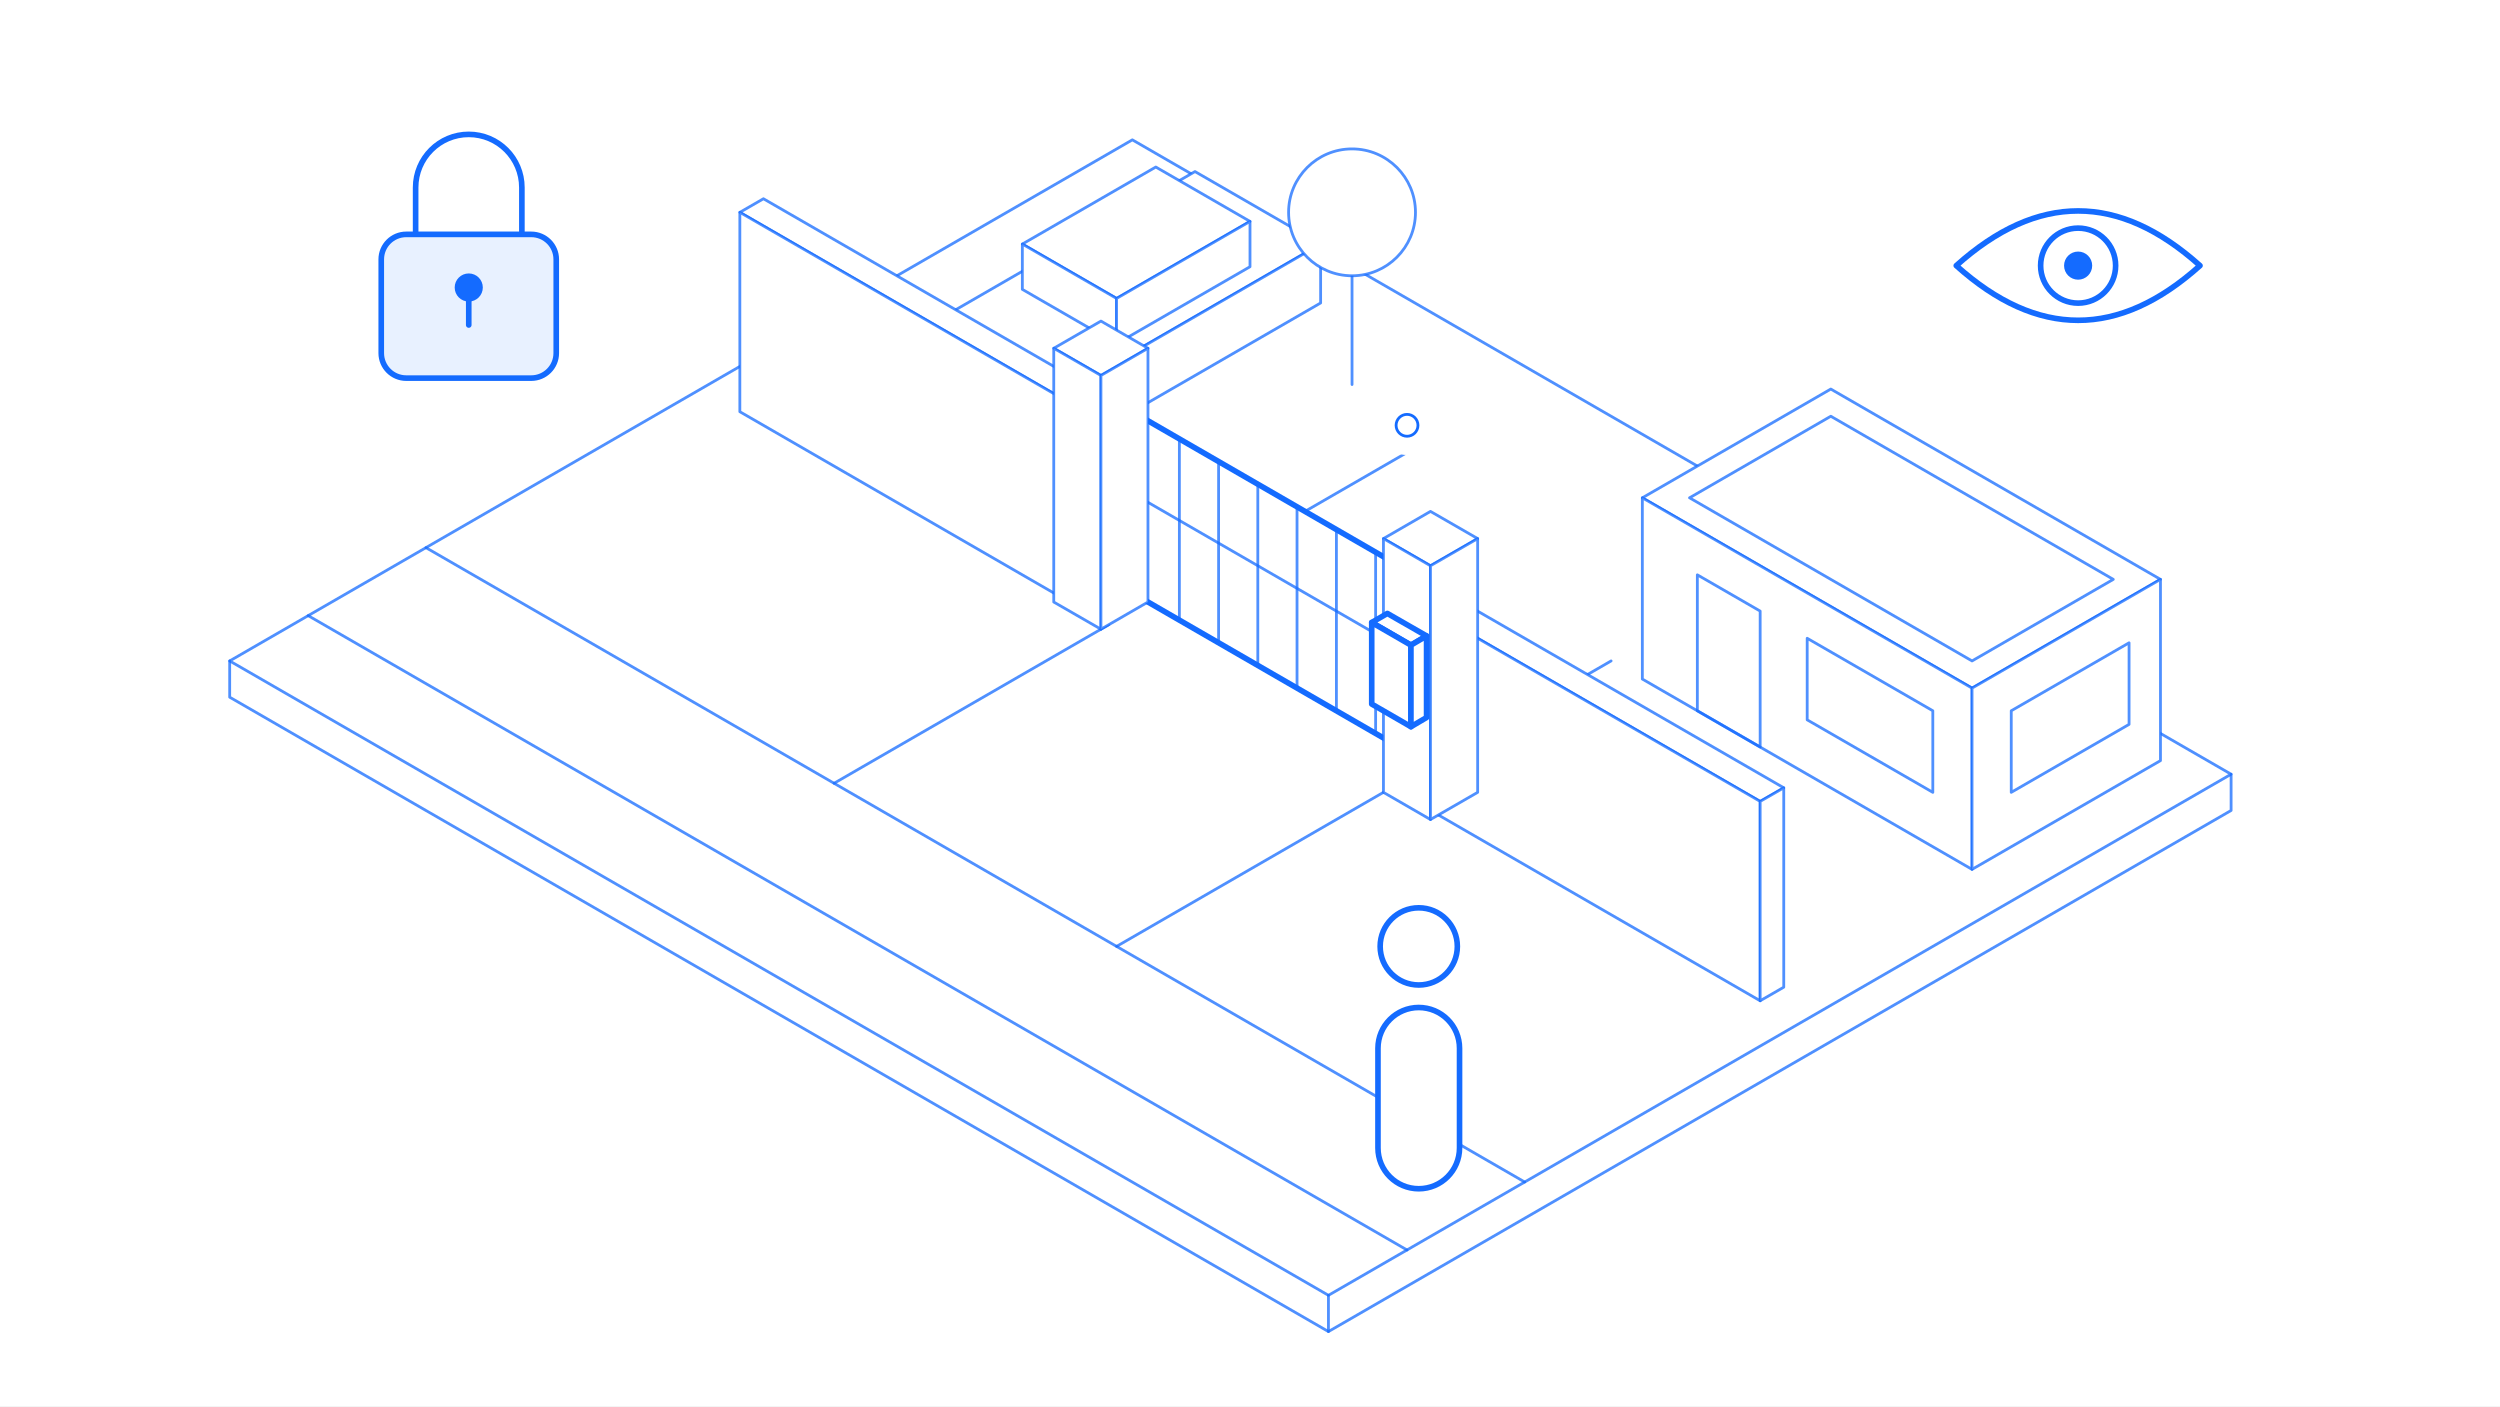
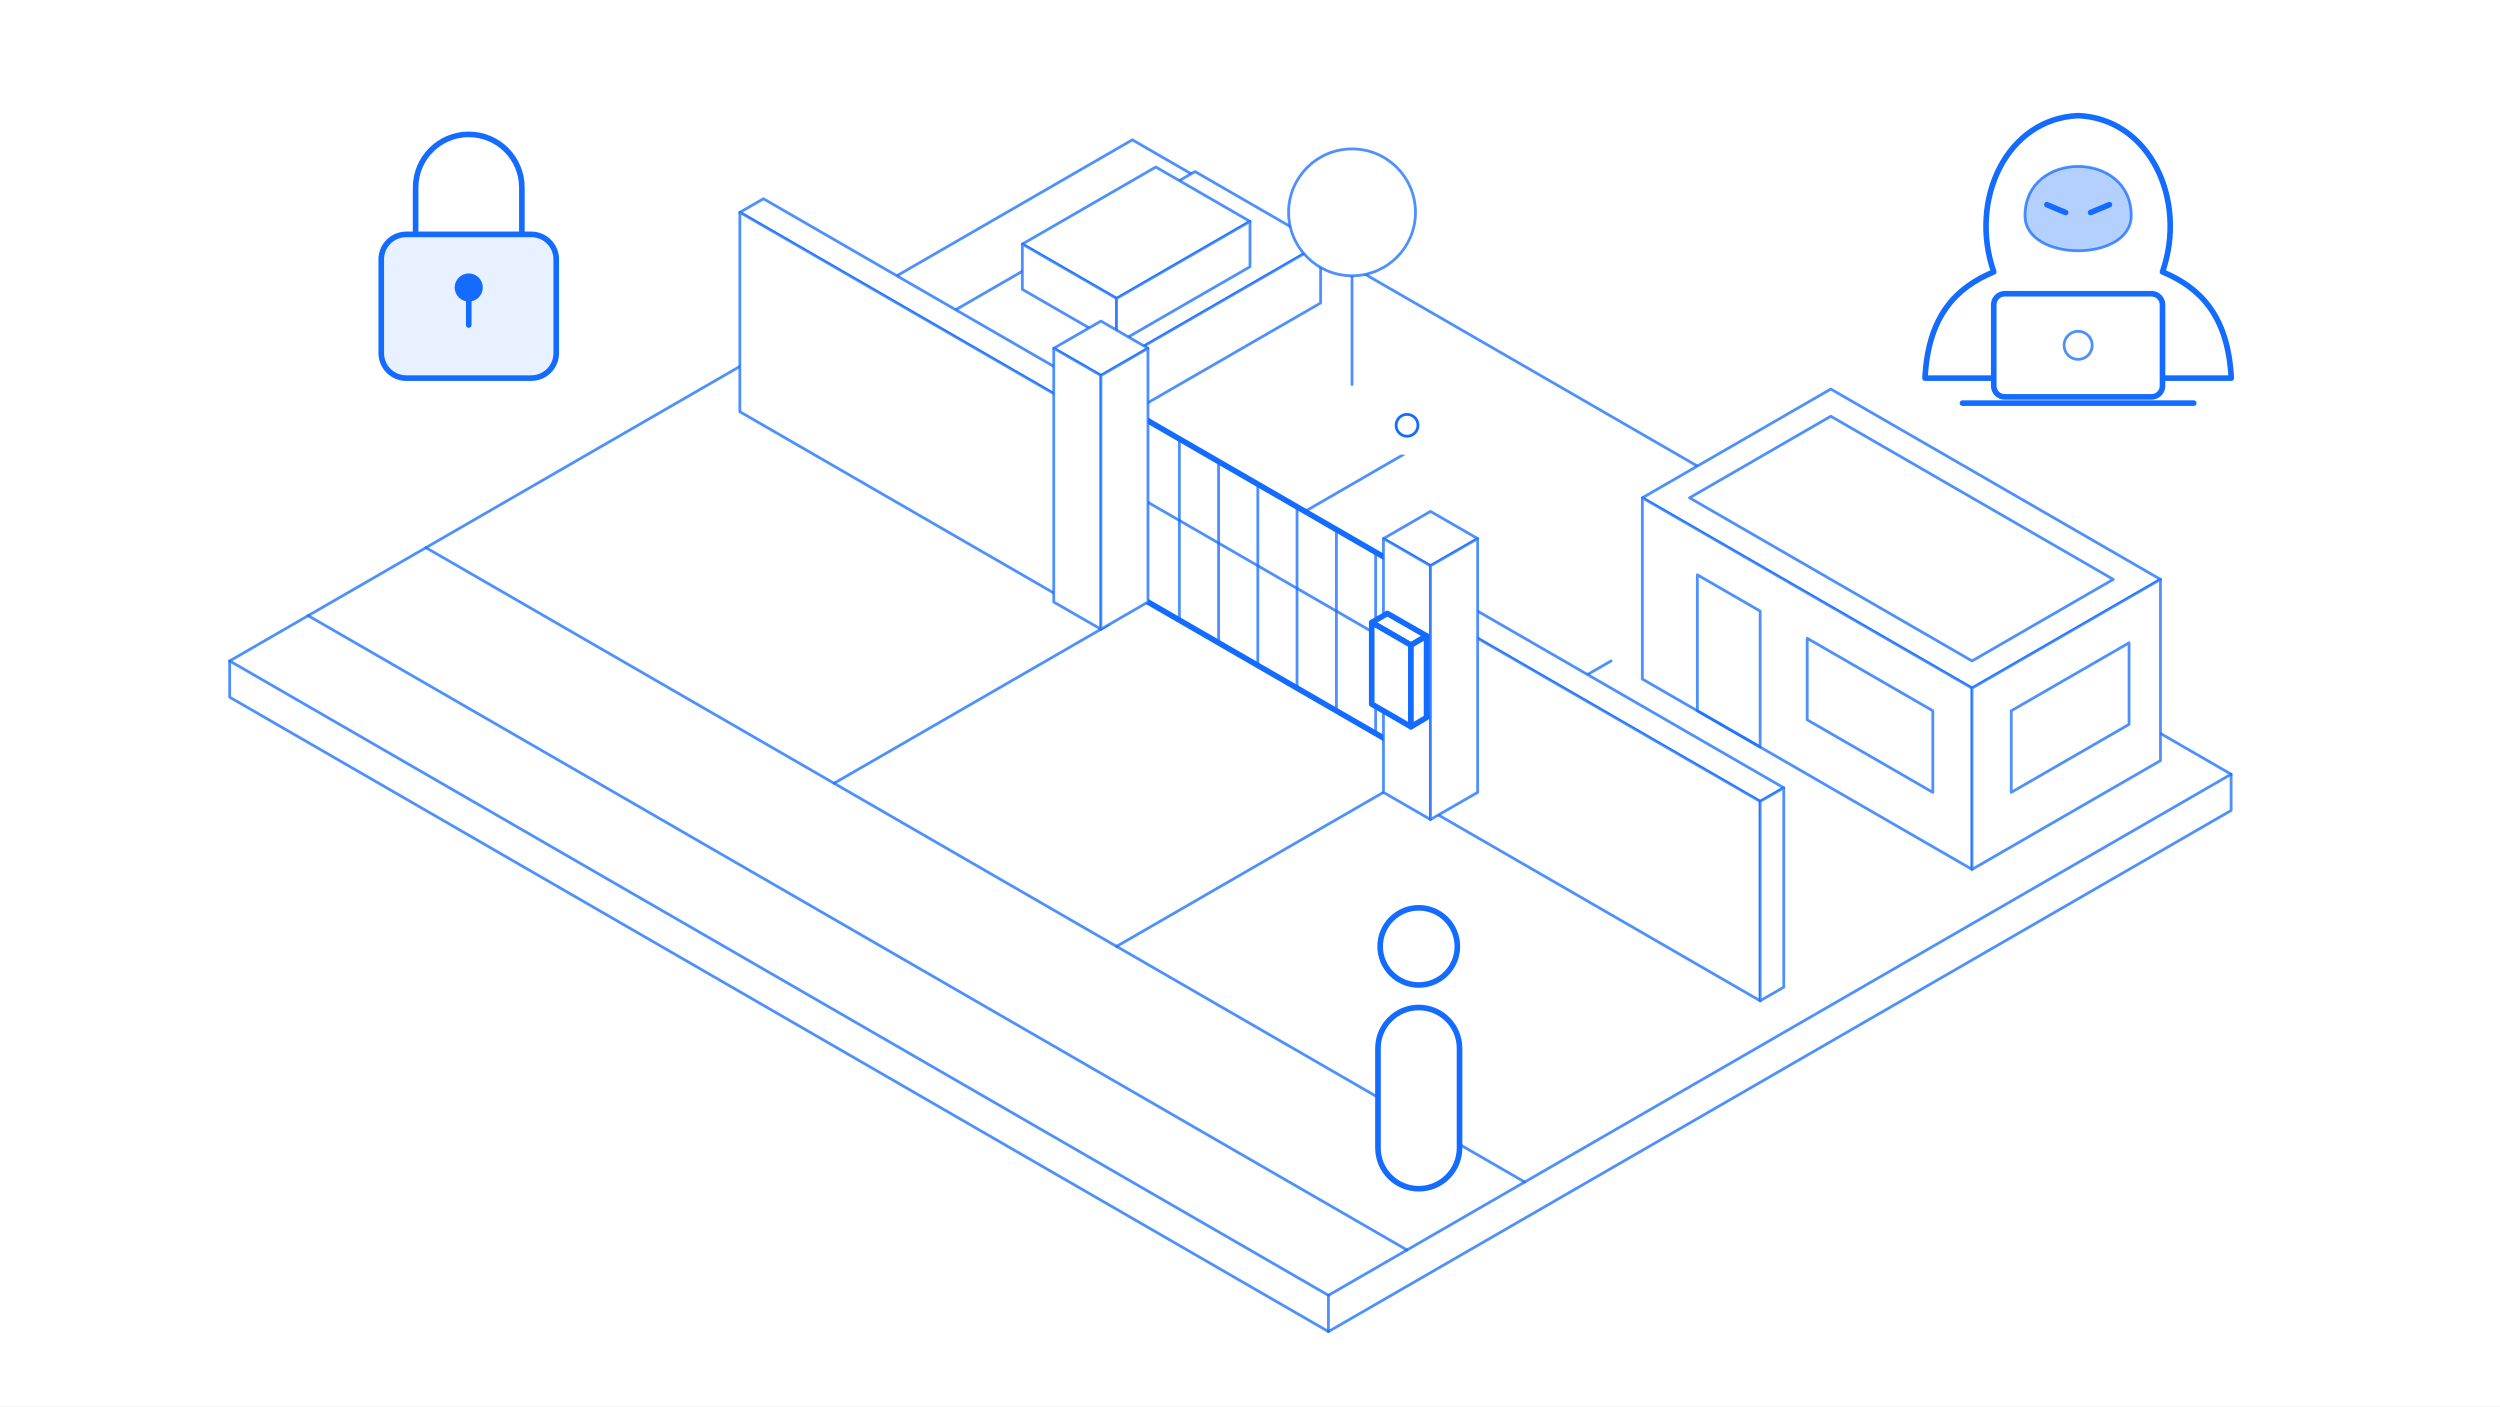
<svg xmlns="http://www.w3.org/2000/svg" viewBox="0 0 1600 900" preserveAspectRatio="xMidYMid meet" stroke-linecap="round" stroke-linejoin="round" width="1600" height="900">
  <rect width="1600" height="900" fill="#fff" />
  <g>
    <path d="M724.7 89.5L1427.9 495.5L850.2 829L147 423Z" stroke="#146BFF" fill="#fff" stroke-opacity="0.748" stroke-width="1.8" />
    <path d="M147 423L147 446.2L850.2 852.2L1427.9 518.7L1427.9 495.5" stroke="#146BFF" fill="none" stroke-opacity="0.748" stroke-width="1.8" />
    <path d="M850.2 829L850.2 852.2" stroke="#146BFF" fill="none" stroke-opacity="0.748" stroke-width="1.8" />
    <path d="M272.6 350.5L975.8 756.5" stroke="#146BFF" fill="none" stroke-opacity="0.748" stroke-width="1.8" />
    <path d="M197.2 394L900.5 800" stroke="#146BFF" fill="none" stroke-opacity="0.748" stroke-width="1.8" />
    <path d="M709.6 399.8L533.8 501.3" stroke="#146BFF" fill="none" stroke-opacity="0.748" stroke-width="1.8" />
    <path d="M890.4 504.2L714.6 605.7" stroke="#146BFF" fill="none" stroke-opacity="0.748" stroke-width="1.8" />
    <path d="M734.7 385.3L905.5 286.7" stroke="#146BFF" fill="none" stroke-opacity="0.748" stroke-width="1.8" />
    <path d="M915.5 489.7L1031.1 423" stroke="#146BFF" fill="none" stroke-opacity="0.748" stroke-width="1.8" />
    <path d="M1171.7 249L1382.7 370.8L1262.1 440.4L1051.1 318.6Z" stroke="#146BFF" fill="#fff" stroke-opacity="0.748" stroke-width="1.8" />
    <path d="M1051.1 434.6L1262.1 556.4L1262.1 440.4L1051.1 318.6Z" stroke="#146BFF" fill="#fff" stroke-opacity="0.748" stroke-width="1.8" />
    <path d="M1382.7 486.8L1262.1 556.4L1262.1 440.4L1382.7 370.8Z" stroke="#146BFF" fill="#fff" stroke-opacity="0.748" stroke-width="1.8" />
    <path d="M1171.7 266.4L1352.5 370.8L1262.1 423L1081.3 318.6Z" stroke="#146BFF" fill="none" stroke-opacity="0.748" stroke-width="1.8" />
    <path d="M1086.3 454.9L1126.5 478.1L1126.5 391.1L1086.3 367.9Z" stroke="#146BFF" fill="none" stroke-opacity="0.748" stroke-width="1.8" />
    <path d="M1156.6 460.7L1237 507.1L1237 454.9L1156.6 408.5Z" stroke="#146BFF" fill="none" stroke-opacity="0.748" stroke-width="1.8" />
    <path d="M1362.6 463.6L1287.2 507.1L1287.2 454.9L1362.6 411.4Z" stroke="#146BFF" fill="none" stroke-opacity="0.748" stroke-width="1.8" />
    <path d="M764.8 109.8L845.2 156.2L684.5 249L604.1 202.6Z" stroke="#146BFF" fill="#fff" stroke-opacity="0.748" stroke-width="1.8" />
    <path d="M604.1 240.3L684.5 286.7L684.5 249L604.1 202.6Z" stroke="#146BFF" fill="#fff" stroke-opacity="0.748" stroke-width="1.8" />
    <path d="M845.2 193.9L684.5 286.7L684.5 249L845.2 156.2Z" stroke="#146BFF" fill="#fff" stroke-opacity="0.748" stroke-width="1.8" />
    <path d="M739.7 106.9L800 141.7L714.6 191L654.3 156.2Z" stroke="#146BFF" fill="#fff" stroke-opacity="0.748" stroke-width="1.8" />
    <path d="M654.3 185.2L714.6 220L714.6 191L654.3 156.2Z" stroke="#146BFF" fill="#fff" stroke-opacity="0.748" stroke-width="1.8" />
    <path d="M800 170.7L714.6 220L714.6 191L800 141.7Z" stroke="#146BFF" fill="#fff" stroke-opacity="0.748" stroke-width="1.8" />
    <path d="M865.3 246.1L865.3 170.7" stroke="#146BFF" fill="none" stroke-opacity="0.748" stroke-width="1.8" />
    <circle cx="865.3" cy="135.9" r="40.6" fill="#fff" stroke="#146BFF" stroke-opacity="0.748" stroke-width="1.8" />
  </g>
  <g display="none">
    <g>
      <path d="M-26.1 -89.9A26.1 26.1 0 0 1 26.1 -89.9V-26.1A26.1 26.1 0 0 1 -26.1 -26.1Z" fill="#fff" stroke="#146BFF" stroke-width="3.6" />
      <circle cx="0" cy="-155.1" r="24.7" fill="#fff" stroke="#146BFF" stroke-width="3.6" />
    </g>
  </g>
  <g transform="translate(0 0)">
    <path d="M729.7 382.4L910.5 486.8L910.5 370.8L729.7 266.4Z" fill="#146BFF" fill-opacity="0.096" stroke="none" />
    <path d="M729.7 382.4L910.5 486.8L910.5 370.8L729.7 266.4Z" stroke="#146BFF" fill="#fff" stroke-width="3.6" />
    <path d="M754.8 396.9L754.8 280.9" stroke="#146BFF" fill="none" stroke-opacity="0.748" stroke-width="1.8" />
    <path d="M779.9 411.4L779.9 295.4" stroke="#146BFF" fill="none" stroke-opacity="0.748" stroke-width="1.8" />
    <path d="M805 425.9L805 309.9" stroke="#146BFF" fill="none" stroke-opacity="0.748" stroke-width="1.8" />
    <path d="M830.1 440.4L830.1 324.4" stroke="#146BFF" fill="none" stroke-opacity="0.748" stroke-width="1.8" />
    <path d="M855.3 454.9L855.3 338.9" stroke="#146BFF" fill="none" stroke-opacity="0.748" stroke-width="1.8" />
    <path d="M880.4 469.4L880.4 353.4" stroke="#146BFF" fill="none" stroke-opacity="0.748" stroke-width="1.8" />
    <path d="M729.7 318.6L910.5 423" stroke="#146BFF" fill="none" stroke-opacity="0.748" stroke-width="1.8" />
  </g>
  <g>
    <path d="M488.6 127.2L694.5 246.1L679.4 254.8L473.5 135.9Z" stroke="#146BFF" fill="#fff" stroke-opacity="0.748" stroke-width="1.8" />
    <path d="M473.5 263.5L679.4 382.4L679.4 254.8L473.5 135.9Z" stroke="#146BFF" fill="#fff" stroke-opacity="0.748" stroke-width="1.8" />
    <path d="M694.5 373.7L679.4 382.4L679.4 254.8L694.5 246.1Z" stroke="#146BFF" fill="#fff" stroke-opacity="0.748" stroke-width="1.8" />
    <path d="M935.6 385.3L1141.6 504.2L1126.5 512.9L920.6 394Z" stroke="#146BFF" fill="#fff" stroke-opacity="0.748" stroke-width="1.8" />
    <path d="M920.6 521.6L1126.5 640.5L1126.5 512.9L920.6 394Z" stroke="#146BFF" fill="#fff" stroke-opacity="0.748" stroke-width="1.8" />
    <path d="M1141.6 631.8L1126.5 640.5L1126.5 512.9L1141.6 504.2Z" stroke="#146BFF" fill="#fff" stroke-opacity="0.748" stroke-width="1.8" />
    <path d="M704.6 205.5L734.7 222.9L704.6 240.3L674.4 222.9Z" stroke="#146BFF" fill="#fff" stroke-opacity="0.748" stroke-width="1.8" />
    <path d="M674.4 385.3L704.6 402.7L704.6 240.3L674.4 222.9Z" stroke="#146BFF" fill="#fff" stroke-opacity="0.748" stroke-width="1.8" />
    <path d="M734.7 385.3L704.6 402.7L704.6 240.3L734.7 222.9Z" stroke="#146BFF" fill="#fff" stroke-opacity="0.748" stroke-width="1.8" />
    <path d="M915.5 327.3L945.7 344.7L915.5 362.1L885.4 344.7Z" stroke="#146BFF" fill="#fff" stroke-opacity="0.748" stroke-width="1.8" />
    <path d="M885.4 507.1L915.5 524.5L915.5 362.1L885.4 344.7Z" stroke="#146BFF" fill="#fff" stroke-opacity="0.748" stroke-width="1.8" />
    <path d="M945.7 507.1L915.5 524.5L915.5 362.1L945.7 344.7Z" stroke="#146BFF" fill="#fff" stroke-opacity="0.748" stroke-width="1.8" />
    <path d="M887.9 392.6L913 407L903 412.9L877.9 398.4Z" stroke="#146BFF" fill="#fff" stroke-width="3.6" />
    <path d="M877.9 450.6L903 465.1L903 412.9L877.9 398.4Z" stroke="#146BFF" fill="#fff" stroke-width="3.6" />
    <path d="M913 459.2L903 465.1L903 412.9L913 407Z" stroke="#146BFF" fill="#fff" stroke-width="3.6" />
  </g>
  <g display="inline" opacity="1">
    <g transform="translate(908 760.8)">
      <path d="M-26.1 -89.9A26.1 26.1 0 0 1 26.1 -89.9V-26.1A26.1 26.1 0 0 1 -26.1 -26.1Z" fill="#fff" stroke="#146BFF" stroke-width="3.6" />
      <circle cx="0" cy="-155.1" r="24.7" fill="#fff" stroke="#146BFF" stroke-width="3.6" />
    </g>
  </g>
  <g>
    <path d="" fill="none" stroke="#146BFF" stroke-opacity="0.748" stroke-width="1.8" stroke-dasharray="9 11" />
    <circle r="5.5" fill="#146BFF" opacity="0" />
    <g display="none">
      <rect fill="#146BFF" stroke="none" />
      <path fill="none" stroke="#146BFF" stroke-width="3.6" d="" />
      <path fill="none" stroke="#146BFF" stroke-width="3.6" d="" />
      <path fill="none" stroke="#146BFF" stroke-width="3.6" d="" />
    </g>
  </g>
  <g>
    <circle cx="900.5" cy="272.2" r="12" fill="none" stroke="#146BFF" stroke-width="1.8" opacity="0" />
    <circle cx="900.5" cy="272.2" r="19" fill="#fff" stroke="none" />
    <circle cx="900.5" cy="272.2" r="7" fill="none" stroke="#146BFF" stroke-width="1.8" />
    <circle cx="900.5" cy="272.2" r="0" fill="#146BFF" />
  </g>
  <g>
    <path d="M266 150v-30a34 34 0 0 1 68 0v30" stroke="#146BFF" stroke-width="3.6" fill="none" />
    <rect x="244" y="150" width="112" height="92" rx="16" fill="#fff" stroke="#146BFF" stroke-width="3.6" />
    <rect x="244" y="150" width="112" height="92" rx="16" fill="#146BFF" fill-opacity="0.096" stroke="none" />
    <path d="M300 186v22" stroke="#146BFF" stroke-width="3.6" fill="none" />
    <circle cx="300" cy="184" r="9" fill="#146BFF" stroke="none" />
    <g opacity="1">
-       <path d="M1252 170Q1330 100 1408 170Q1330 240 1252 170Z" fill="#fff" stroke="#146BFF" stroke-width="3.6" />
-       <circle cx="1330" cy="170" r="24" stroke="#146BFF" stroke-width="3.6" fill="none" />
-       <circle cx="1330" cy="170" r="9" fill="#146BFF" stroke="none" />
+       <path d="M1232 242C1234 202 1252 184 1276 174C1260 128 1284 76 1330 74C1376 76 1400 128 1384 174C1408 184 1426 202 1428 242Z" fill="#fff" stroke="#146BFF" stroke-width="3.6" />
+       <path d="M1296 138C1296 96 1364 96 1364 138C1364 168 1296 168 1296 138Z" fill="#146BFF" fill-opacity="0.32" stroke="#146BFF" stroke-opacity="0.748" stroke-width="1.8" />
+       <path d="M1310 131l12 5M1350 131l-12 5" fill="none" stroke="#146BFF" stroke-width="3.6" />
+       <rect x="1276" y="188" width="108" height="66" rx="7" fill="#fff" stroke="#146BFF" stroke-width="3.6" />
+       <circle cx="1330" cy="221" r="9" stroke="#146BFF" stroke-opacity="0.748" stroke-width="1.8" fill="none" />
+       <path d="M1256 258h148" stroke="#146BFF" stroke-width="3.6" fill="none" />
    </g>
-     <path d="M1240 200Q1090 330 970.5 422.2" stroke-dasharray="420 430" stroke-dashoffset="420" stroke="#146BFF" stroke-opacity="0.748" stroke-width="1.8" fill="none" />
-     <path d="M1252 248L1408 92" fill="none" stroke="#fff" stroke-width="10.8" stroke-dasharray="220.6 230.6" stroke-dashoffset="220.6" />
-     <path d="M1252 248L1408 92" fill="none" stroke="#146BFF" stroke-width="3.6" stroke-dasharray="220.6 230.6" stroke-dashoffset="220.6" />
+     <path d="M1240 188Q1090 330 970.5 422.2" stroke-dasharray="420 430" stroke-dashoffset="420" stroke="#146BFF" stroke-opacity="0.748" stroke-width="1.8" fill="none" />
+     <path d="M1252 240L1408 84" fill="none" stroke="#fff" stroke-width="10.8" stroke-dasharray="220.6 230.6" stroke-dashoffset="220.6" />
+     <path d="M1252 240L1408 84" fill="none" stroke="#146BFF" stroke-width="3.6" stroke-dasharray="220.6 230.6" stroke-dashoffset="220.6" />
    <g opacity="0">
      <rect x="-13" y="-6" width="26" height="22" rx="5" fill="#fff" stroke="#146BFF" stroke-width="3.6" />
      <path d="M-7 -6v-6a7 7 0 0 1 14 0v6" fill="none" stroke="#146BFF" stroke-width="3.6" />
    </g>
  </g>
</svg>
